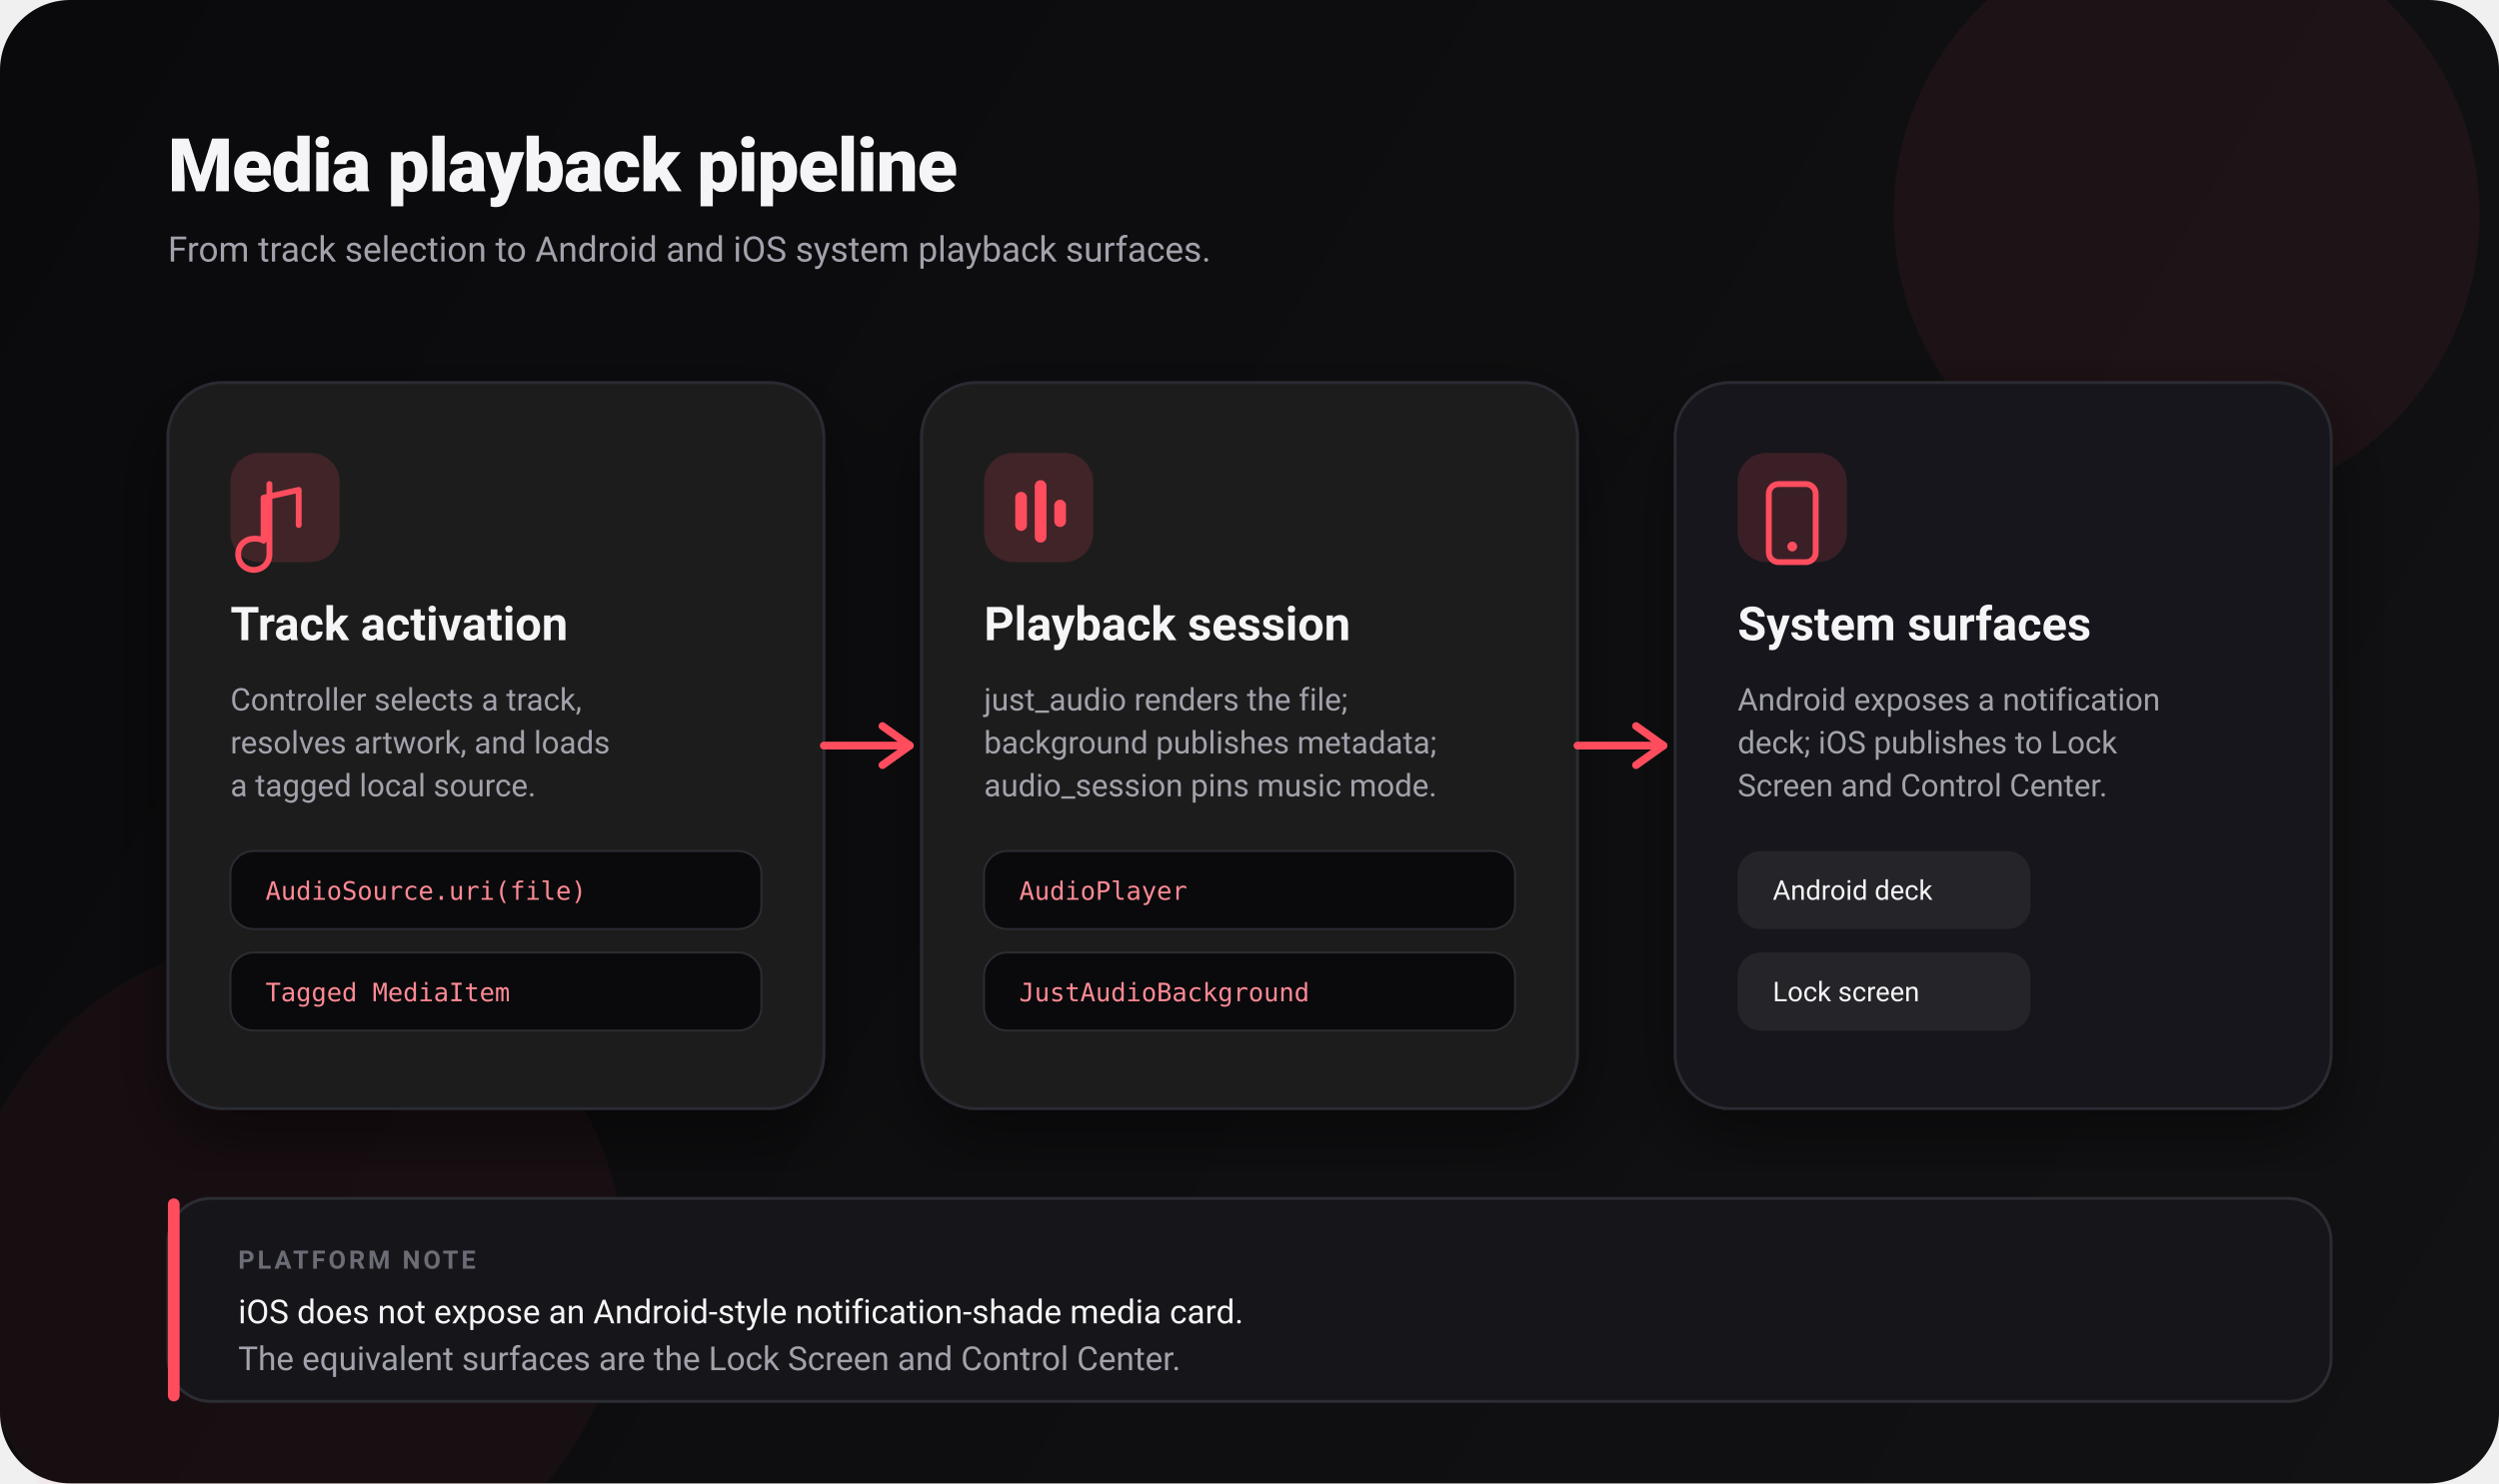
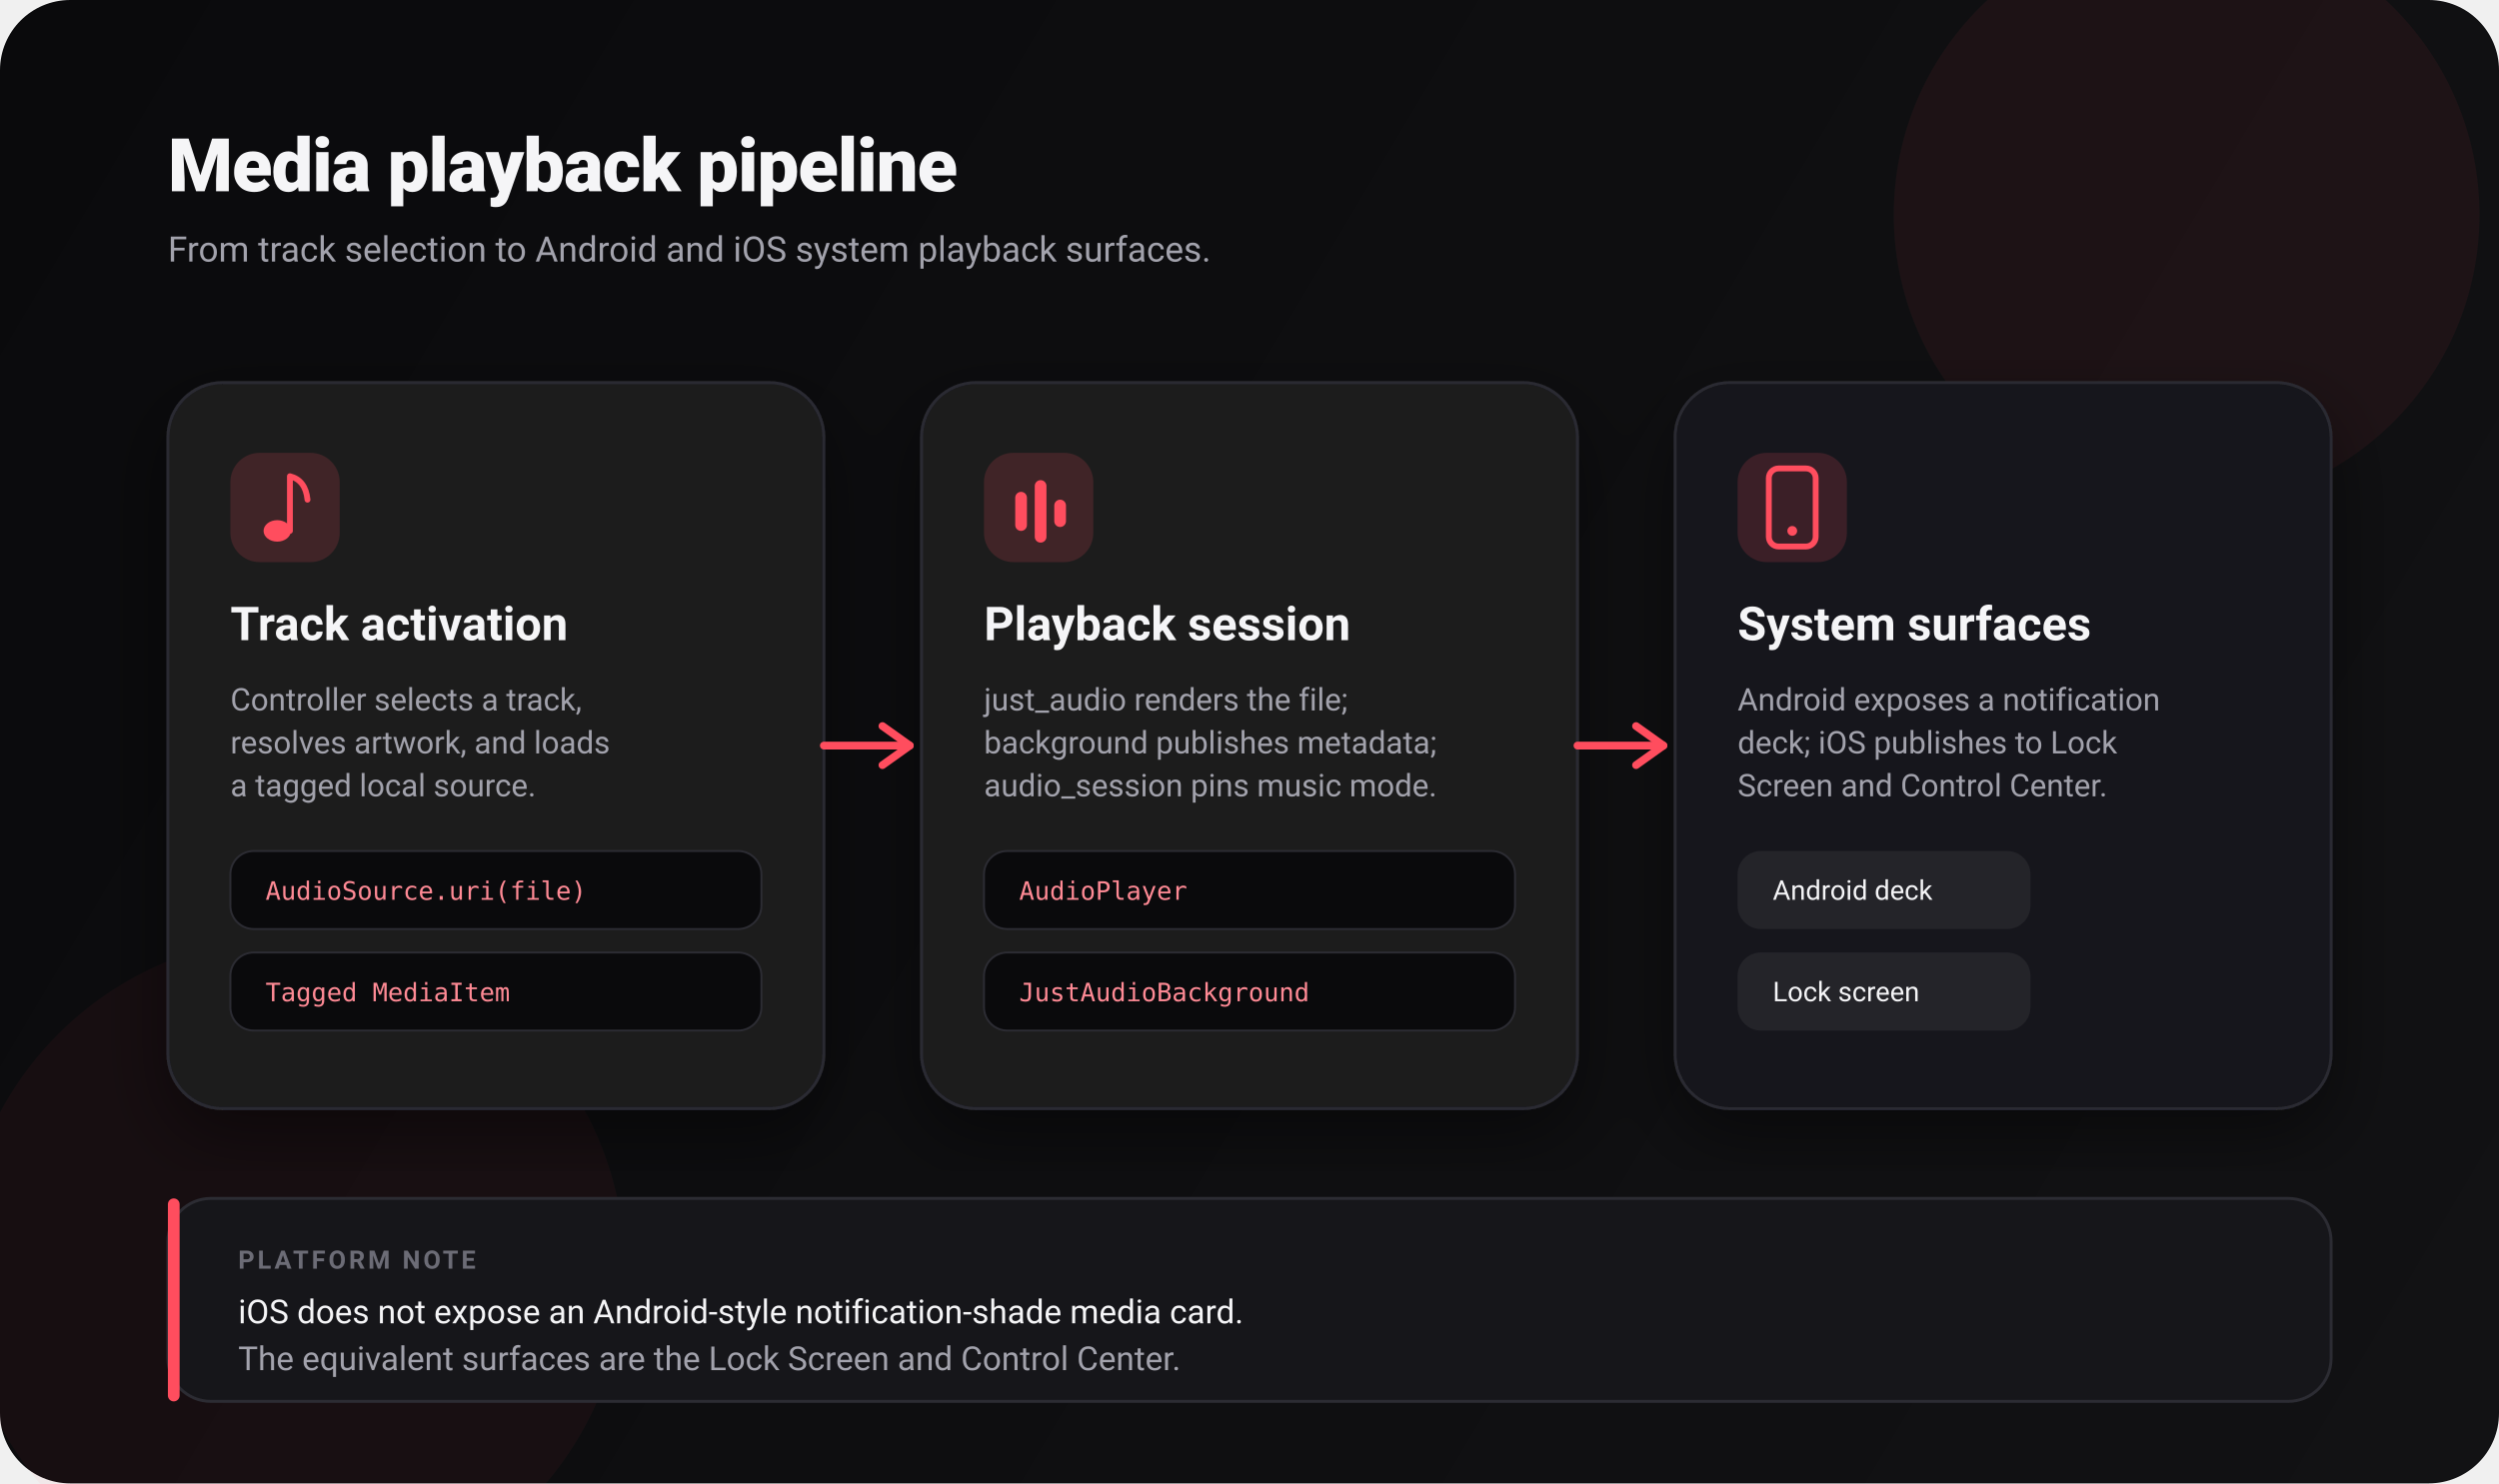
<svg xmlns="http://www.w3.org/2000/svg" width="1280" height="760" viewBox="0 0 1280 760" fill="none" role="img" aria-labelledby="title desc" font-family="-apple-system, BlinkMacSystemFont, 'Segoe UI', Roboto, Helvetica, Arial, sans-serif">
  <defs>
    <linearGradient id="bg" x1="0" y1="0" x2="1280" y2="760" gradientUnits="userSpaceOnUse">
      <stop stop-color="#0A0A0C" />
      <stop offset="1" stop-color="#121214" />
    </linearGradient>
    <filter id="shadow" x="40" y="170" width="1200" height="430" filterUnits="userSpaceOnUse" color-interpolation-filters="sRGB">
      <feDropShadow dx="0" dy="14" stdDeviation="18" flood-color="#000000" flood-opacity="0.45" />
    </filter>
  </defs>
  <rect width="1280" height="760" rx="36" fill="url(#bg)" />
  <circle cx="1120" cy="110" r="150" fill="#FF4D5E" fill-opacity="0.06" />
  <circle cx="150" cy="650" r="170" fill="#FF4D5E" fill-opacity="0.05" />
  <text x="86" y="98" fill="#F5F5F7" font-size="38" font-weight="800" letter-spacing="-0.5">Media playback pipeline</text>
  <text x="86" y="134" fill="#A2A2AC" font-size="18">From track selection to Android and iOS system playback surfaces.</text>
  <g filter="url(#shadow)">
    <rect x="86" y="196" width="336" height="372" rx="28" fill="#1B1B1F" stroke="#2C2C33" stroke-width="1.5" />
    <rect x="472" y="196" width="336" height="372" rx="28" fill="#1B1B1F" stroke="#2C2C33" stroke-width="1.5" />
    <rect x="858" y="196" width="336" height="372" rx="28" fill="#16161A" stroke="#2C2C33" stroke-width="1.5" />
  </g>
  <rect x="118" y="232" width="56" height="56" rx="15" fill="#FF4D5E" fill-opacity="0.16" />
-   <path d="M138 248v36c0 5 -4 8 -8 8s-8 -3 -8 -8s4 -8 8 -8c2 0 3 0 5 1v-22l18 -4v18" stroke="#FF4D5E" stroke-width="3" fill="none" stroke-linecap="round" stroke-linejoin="round" />
+   <ellipse cx="142" cy="272" rx="7" ry="5.5" fill="#FF4D5E" />
+   <path d="M148.5 272V244q8 2 9 12" stroke="#FF4D5E" stroke-width="3" fill="none" stroke-linecap="round" stroke-linejoin="round" />
  <text x="118" y="328" fill="#F5F5F7" font-size="24" font-weight="700">Track activation</text>
  <text x="118" y="364" fill="#A2A2AC" font-size="16">Controller selects a track,</text>
  <text x="118" y="386" fill="#A2A2AC" font-size="16">resolves artwork, and loads</text>
  <text x="118" y="408" fill="#A2A2AC" font-size="16">a tagged local source.</text>
  <rect x="118" y="436" width="272" height="40" rx="12" fill="#0A0A0C" stroke="#2C2C33" />
  <text x="136" y="461" fill="#FF8A95" font-size="13" font-family="'SF Mono', Consolas, 'Roboto Mono', monospace">AudioSource.uri(file)</text>
  <rect x="118" y="488" width="272" height="40" rx="12" fill="#0A0A0C" stroke="#2C2C33" />
  <text x="136" y="513" fill="#FF8A95" font-size="13" font-family="'SF Mono', Consolas, 'Roboto Mono', monospace">Tagged MediaItem</text>
  <rect x="504" y="232" width="56" height="56" rx="15" fill="#FF4D5E" fill-opacity="0.16" />
  <rect x="520" y="252" width="6" height="20" rx="3" fill="#FF4D5E" />
  <rect x="530" y="246" width="6" height="32" rx="3" fill="#FF4D5E" />
  <rect x="540" y="256" width="6" height="14" rx="3" fill="#FF4D5E" />
  <text x="504" y="328" fill="#F5F5F7" font-size="24" font-weight="700">Playback session</text>
  <text x="504" y="364" fill="#A2A2AC" font-size="16">just_audio renders the file;</text>
  <text x="504" y="386" fill="#A2A2AC" font-size="16">background publishes metadata;</text>
  <text x="504" y="408" fill="#A2A2AC" font-size="16">audio_session pins music mode.</text>
  <rect x="504" y="436" width="272" height="40" rx="12" fill="#0A0A0C" stroke="#2C2C33" />
  <text x="522" y="461" fill="#FF8A95" font-size="13" font-family="'SF Mono', Consolas, 'Roboto Mono', monospace">AudioPlayer</text>
  <rect x="504" y="488" width="272" height="40" rx="12" fill="#0A0A0C" stroke="#2C2C33" />
  <text x="522" y="513" fill="#FF8A95" font-size="13" font-family="'SF Mono', Consolas, 'Roboto Mono', monospace">JustAudioBackground</text>
  <rect x="890" y="232" width="56" height="56" rx="15" fill="#FF4D5E" fill-opacity="0.16" />
-   <rect x="906" y="248" width="24" height="40" rx="5" stroke="#FF4D5E" stroke-width="3" fill="none" />
-   <circle cx="918" cy="280" r="2.5" fill="#FF4D5E" />
+   <rect x="906" y="240" width="24" height="40" rx="5" stroke="#FF4D5E" stroke-width="3" fill="none" />
+   <circle cx="918" cy="272" r="2.5" fill="#FF4D5E" />
  <text x="890" y="328" fill="#F5F5F7" font-size="24" font-weight="700">System surfaces</text>
  <text x="890" y="364" fill="#A2A2AC" font-size="16">Android exposes a notification</text>
  <text x="890" y="386" fill="#A2A2AC" font-size="16">deck; iOS publishes to Lock</text>
  <text x="890" y="408" fill="#A2A2AC" font-size="16">Screen and Control Center.</text>
  <rect x="890" y="436" width="150" height="40" rx="12" fill="#FFFFFF" fill-opacity="0.06" />
  <text x="908" y="461" fill="#F5F5F7" font-size="14">Android deck</text>
  <rect x="890" y="488" width="150" height="40" rx="12" fill="#FFFFFF" fill-opacity="0.06" />
  <text x="908" y="513" fill="#F5F5F7" font-size="14">Lock screen</text>
  <path d="M422 382h44" stroke="#FF4D5E" stroke-width="4" stroke-linecap="round" />
  <path d="M452 372l14 10l-14 10" stroke="#FF4D5E" stroke-width="4" stroke-linecap="round" stroke-linejoin="round" fill="none" />
  <path d="M808 382h44" stroke="#FF4D5E" stroke-width="4" stroke-linecap="round" />
  <path d="M838 372l14 10l-14 10" stroke="#FF4D5E" stroke-width="4" stroke-linecap="round" stroke-linejoin="round" fill="none" />
  <rect x="86" y="614" width="1108" height="104" rx="22" fill="#16161A" stroke="#2C2C33" stroke-width="1.5" />
  <rect x="86" y="614" width="6" height="104" rx="3" fill="#FF4D5E" />
  <text x="122" y="650" fill="#6C6C76" font-size="13" font-weight="700" letter-spacing="1.5">PLATFORM NOTE</text>
  <text x="122" y="678" fill="#F5F5F7" font-size="17">iOS does not expose an Android-style notification-shade media card.</text>
  <text x="122" y="702" fill="#A2A2AC" font-size="17">The equivalent surfaces are the Lock Screen and Control Center.</text>
</svg>
